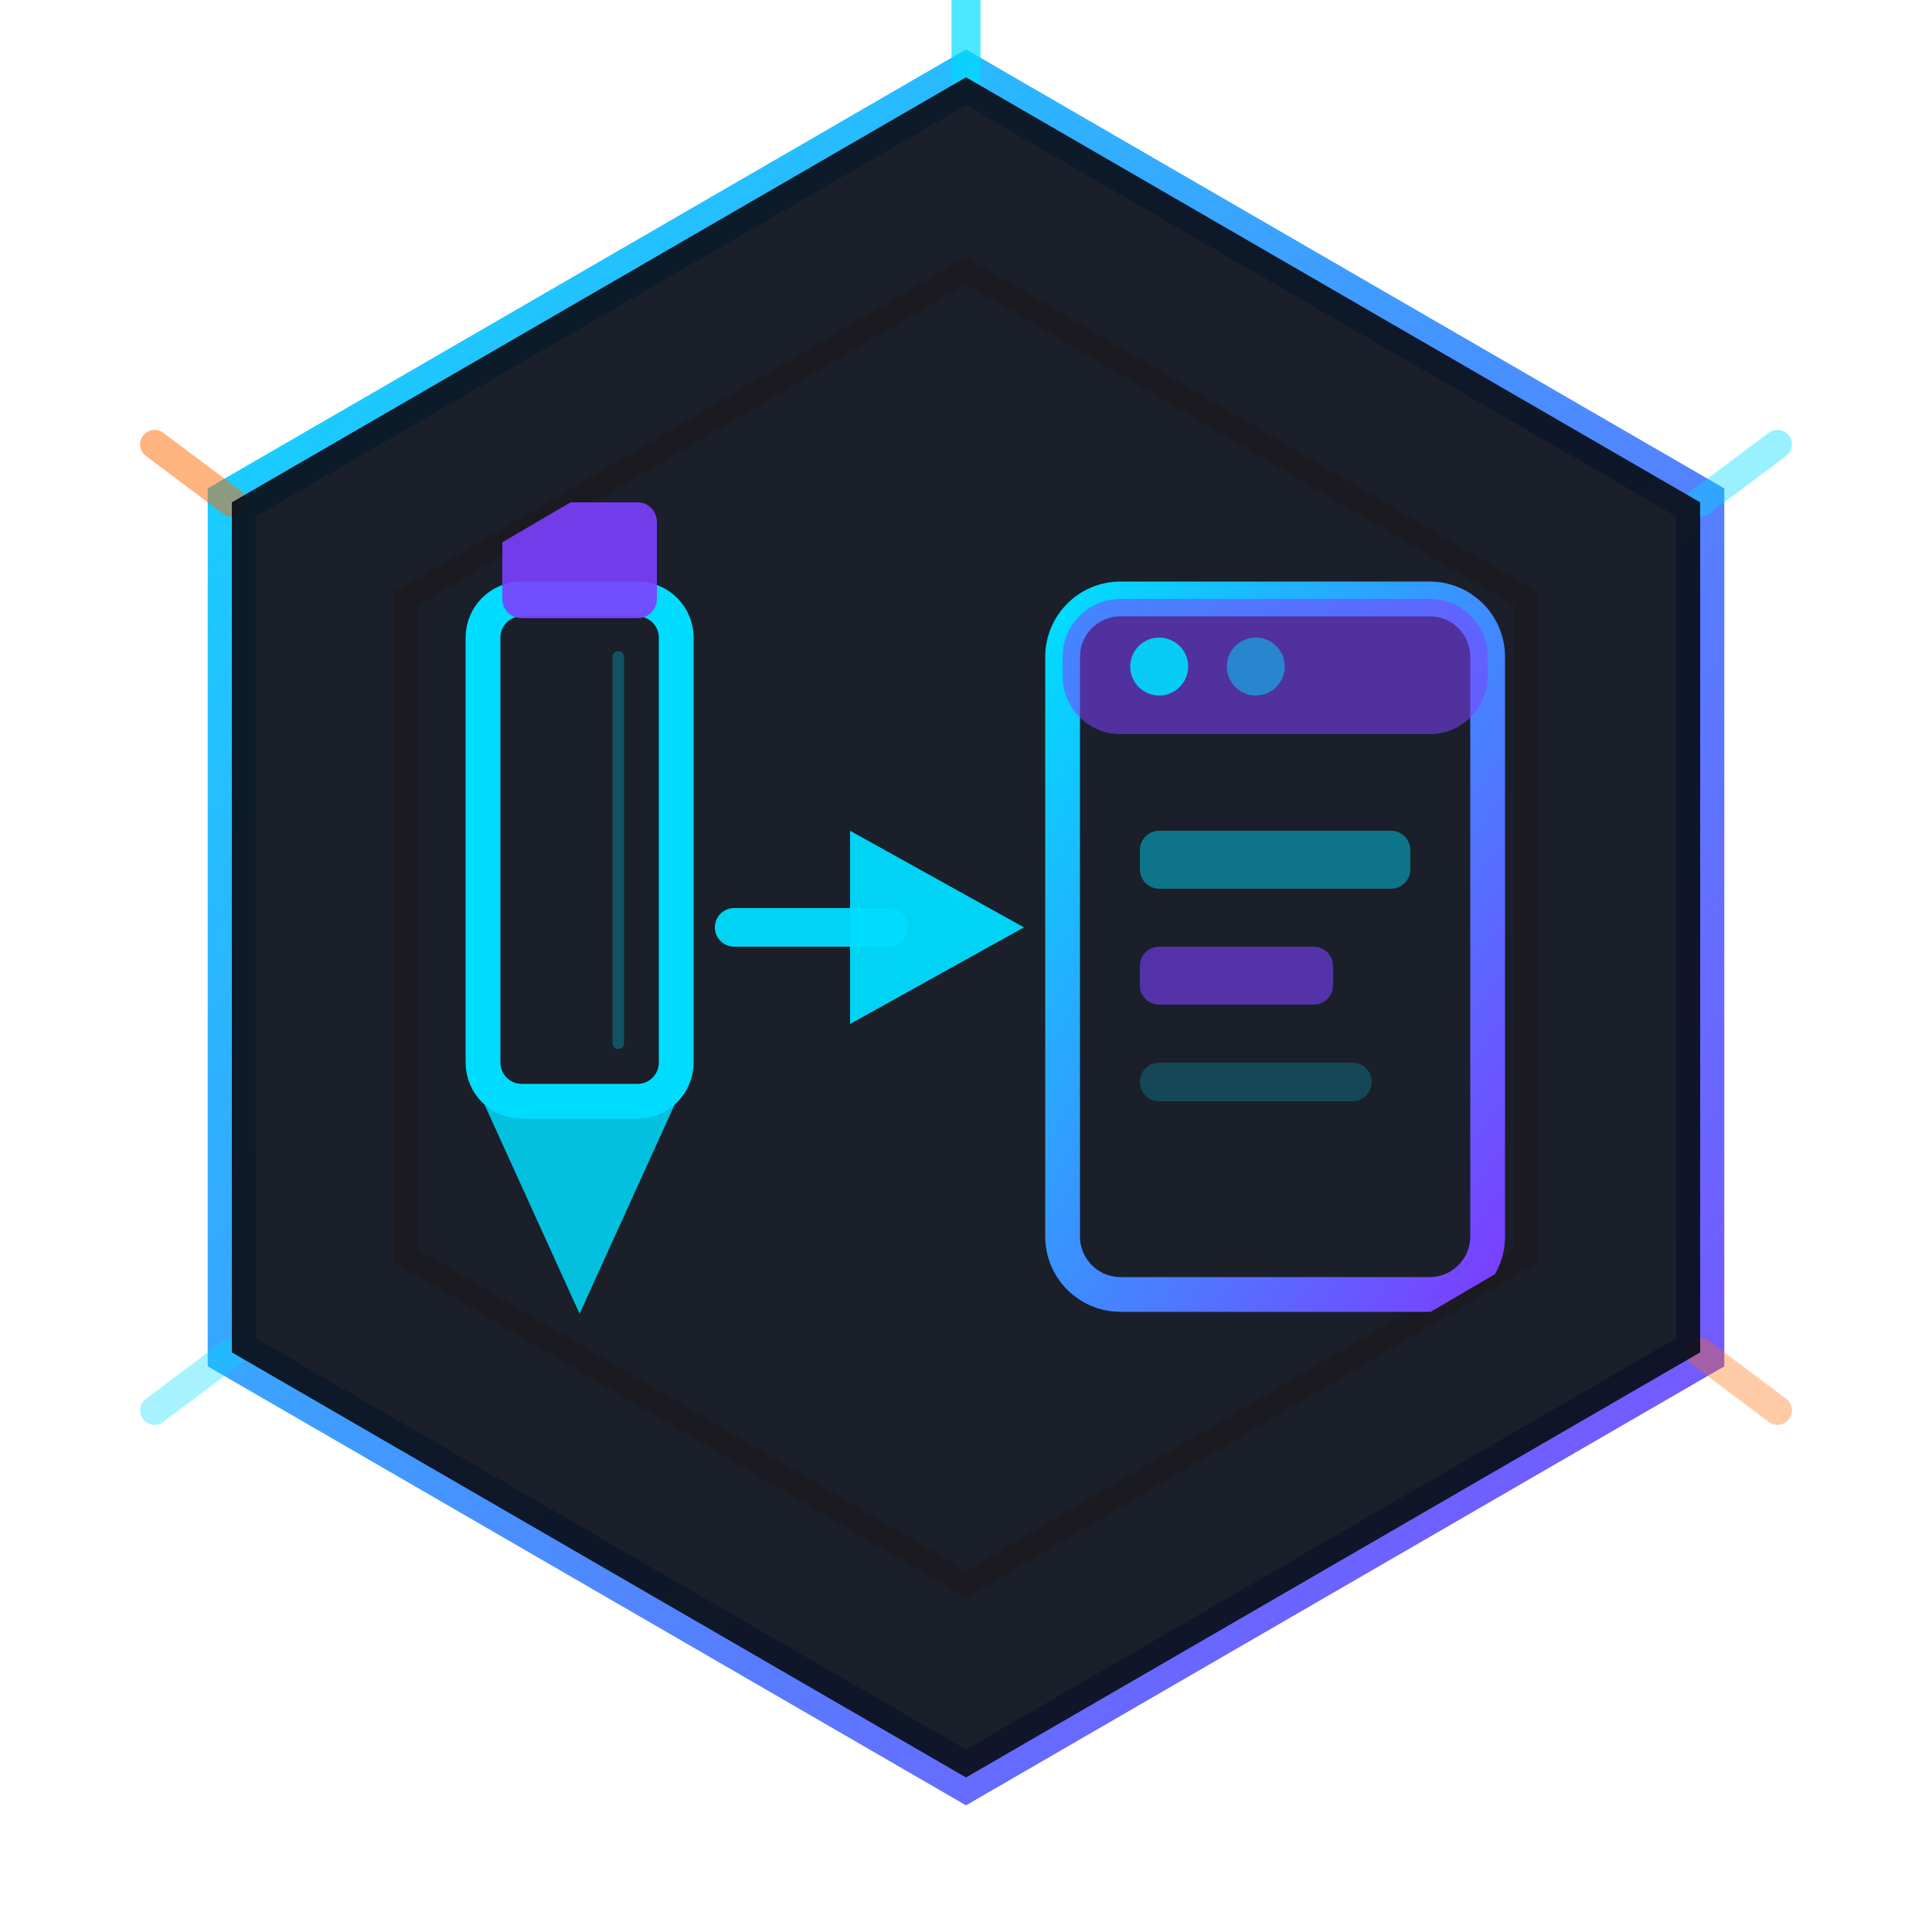
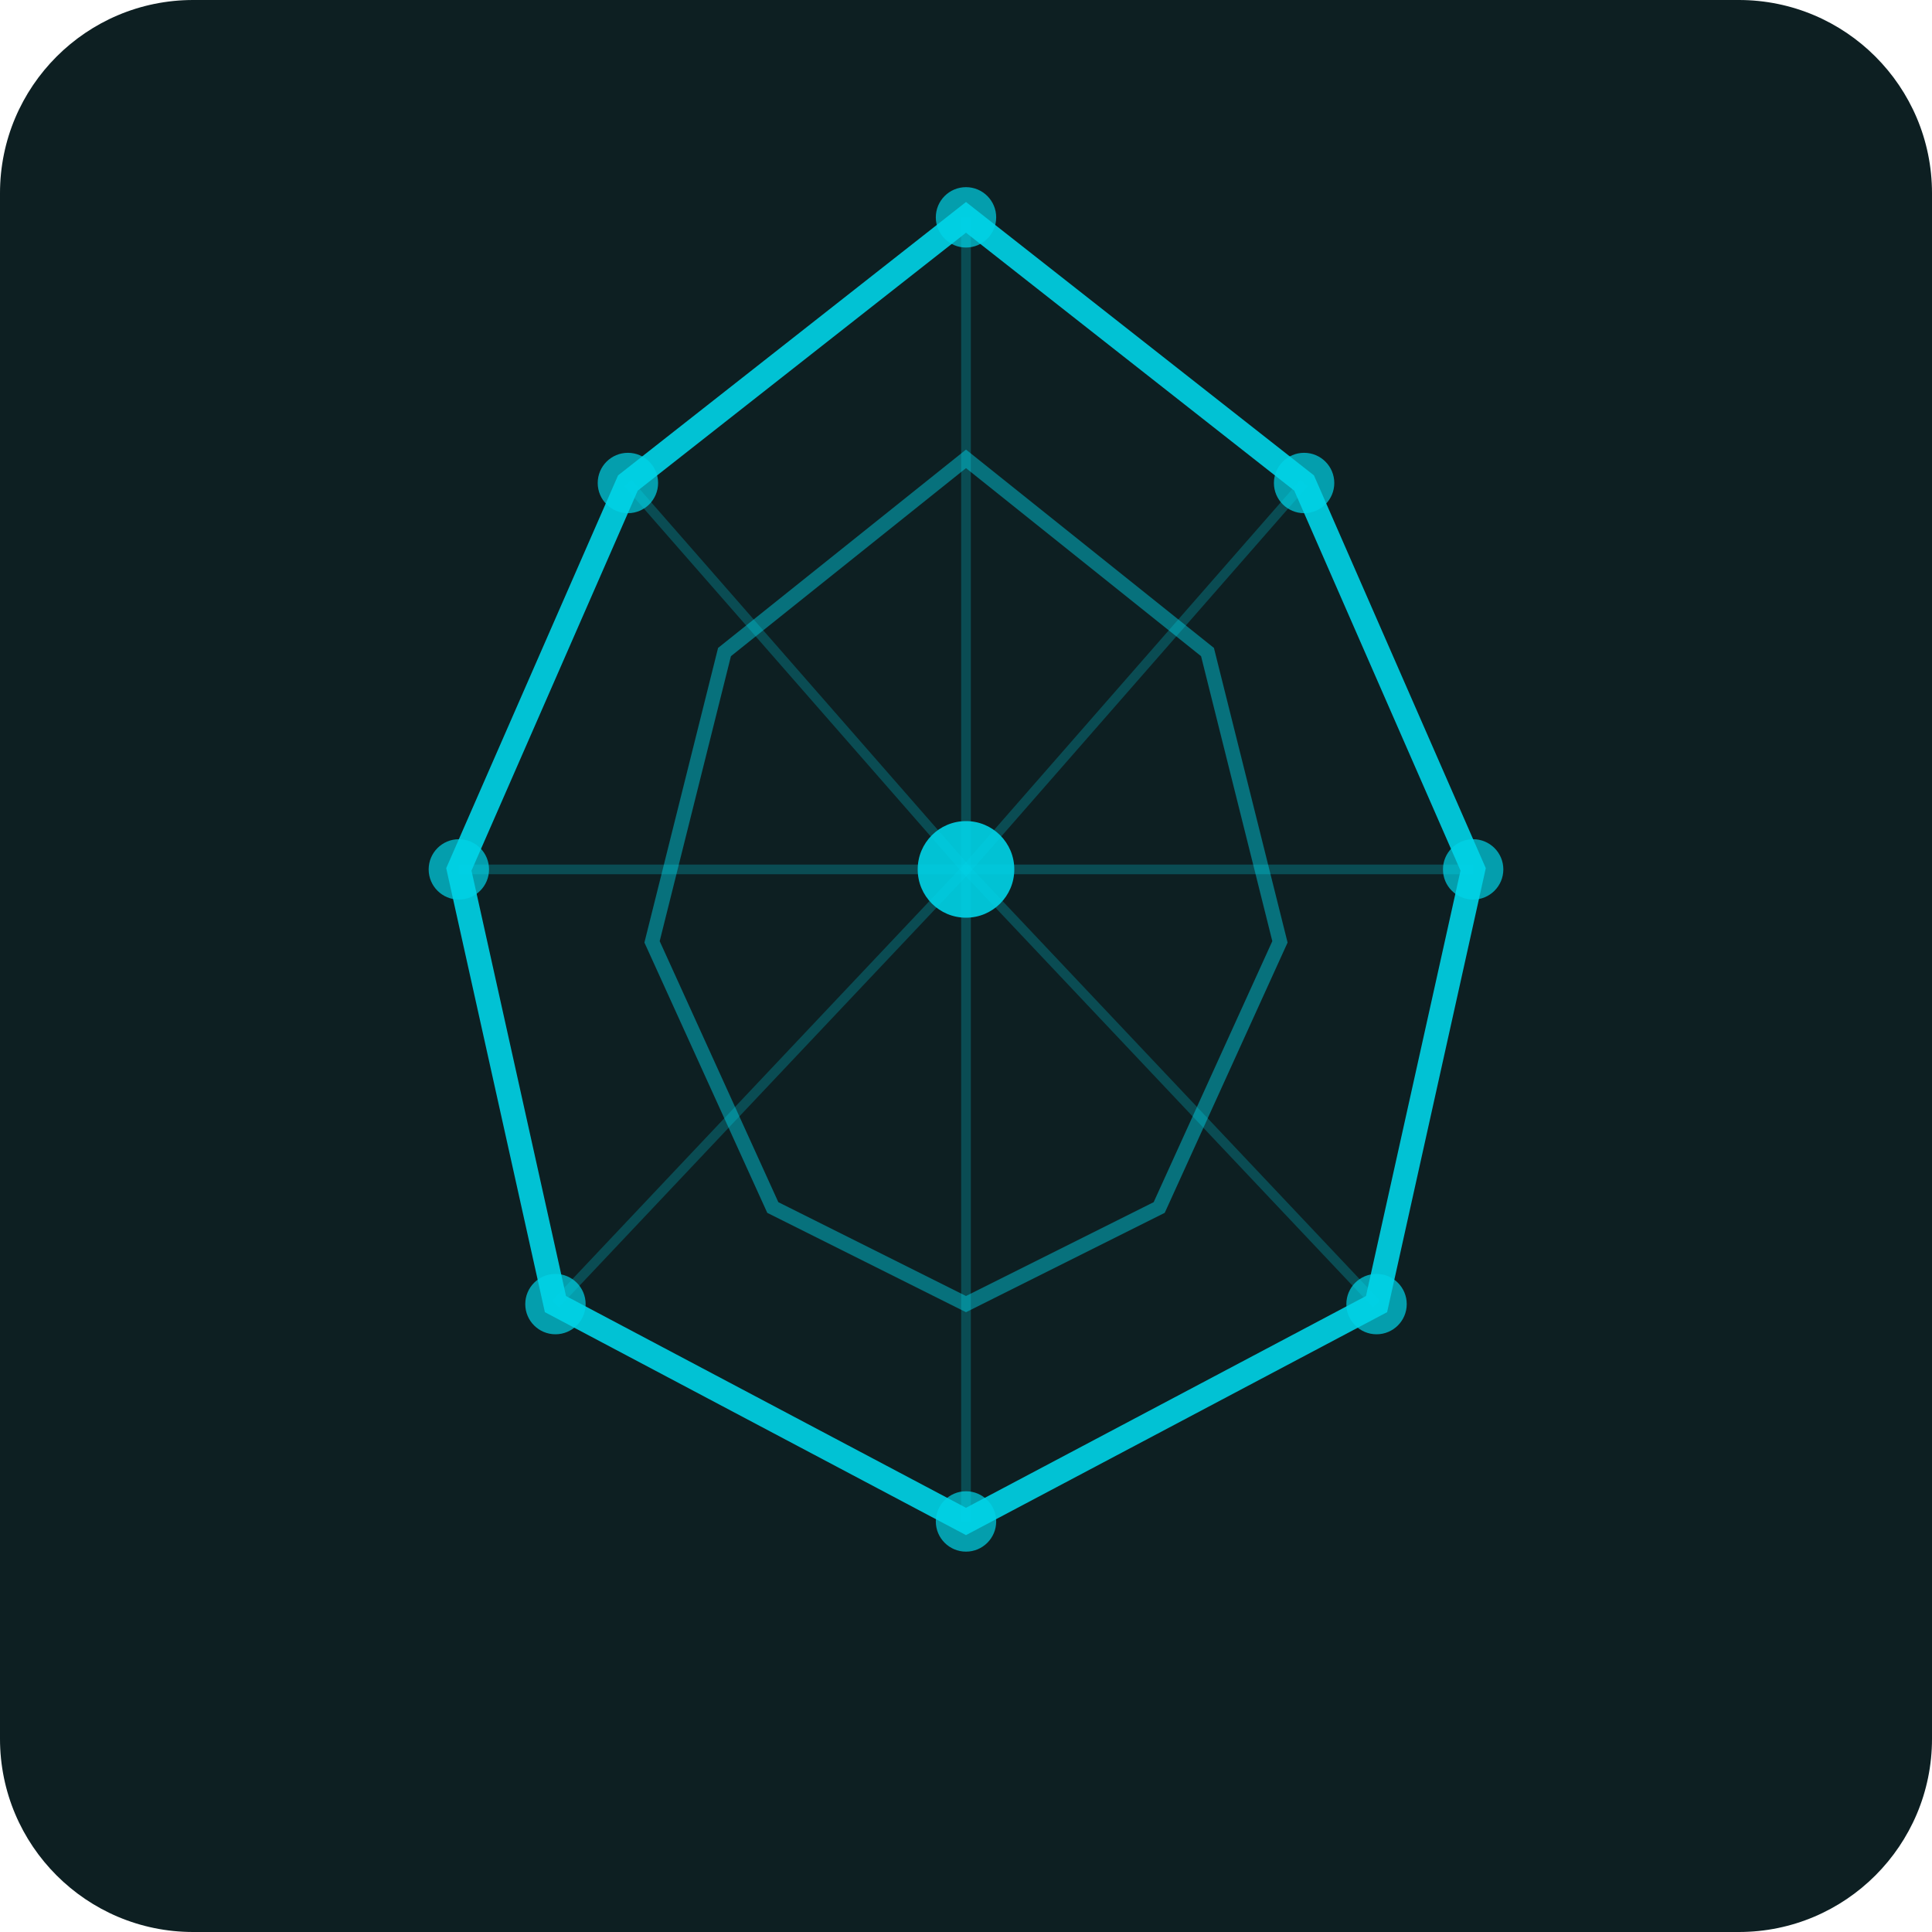
- <svg xmlns="http://www.w3.org/2000/svg" width="100" height="100" viewBox="0 0 100 100">
-   <defs>
-     <linearGradient id="grad-hex" x1="0" y1="0" x2="1" y2="1">
-       <stop offset="0%" stop-color="#00dcff" />
-       <stop offset="100%" stop-color="#7b3fff" />
-     </linearGradient>
-     <clipPath id="hex-clip">
-       <polygon points="50,14 79,31 79,65 50,82 21,65 21,31" />
-     </clipPath>
-   </defs>
-   <polygon points="50,4 88,26 88,70 50,92 12,70 12,26" fill="none" stroke="url(#grad-hex)" stroke-width="2.5" opacity="0.95" />
-   <polygon points="50,14 79,31 79,65 50,82 21,65 21,31" fill="none" stroke="#ff6a00" stroke-width="1.2" opacity="0.5" />
-   <line x1="50" y1="4" x2="50" y2="0" stroke="#00dcff" stroke-width="1.5" stroke-linecap="round" opacity="0.7" />
-   <line x1="88" y1="26" x2="92" y2="23" stroke="#00dcff" stroke-width="1.5" stroke-linecap="round" opacity="0.4" />
-   <line x1="88" y1="70" x2="92" y2="73" stroke="#ff6a00" stroke-width="1.5" stroke-linecap="round" opacity="0.35" />
-   <line x1="12" y1="26" x2="8" y2="23" stroke="#ff6a00" stroke-width="1.5" stroke-linecap="round" opacity="0.5" />
-   <line x1="12" y1="70" x2="8" y2="73" stroke="#00dcff" stroke-width="1.5" stroke-linecap="round" opacity="0.35" />
-   <polygon points="50,4 88,26 88,70 50,92 12,70 12,26" fill="#0a0f1a" opacity="0.93" />
-   <g clip-path="url(#hex-clip)">
-     <rect x="25" y="31" width="10" height="26" rx="2" fill="none" stroke="#00dcff" stroke-width="1.8" />
-     <polygon points="25,57 35,57 30,68" fill="#00dcff" opacity="0.85" />
-     <rect x="26" y="26" width="8" height="6" rx="1" fill="#7b3fff" opacity="0.9" />
-     <line x1="32" y1="34" x2="32" y2="54" stroke="#00dcff" stroke-width="0.6" opacity="0.28" stroke-linecap="round" />
-     <line x1="38" y1="48" x2="46" y2="48" stroke="#00dcff" stroke-width="2" stroke-linecap="round" opacity="0.95" />
-     <polygon points="44,43 53,48 44,53" fill="#00dcff" opacity="0.95" />
-     <rect x="55" y="31" width="22" height="36" rx="3" fill="none" stroke="url(#grad-hex)" stroke-width="1.8" />
-     <rect x="55" y="31" width="22" height="7" rx="3" fill="#7b3fff" opacity="0.55" />
-     <circle cx="60" cy="34.5" r="1.5" fill="#00dcff" opacity="0.9" />
-     <circle cx="65" cy="34.5" r="1.5" fill="#00dcff" opacity="0.5" />
-     <rect x="59" y="43" width="14" height="3" rx="1" fill="#00dcff" opacity="0.45" />
-     <rect x="59" y="49" width="10" height="3" rx="1" fill="#7b3fff" opacity="0.6" />
-     <rect x="59" y="55" width="12" height="2" rx="1" fill="#00dcff" opacity="0.22" />
-   </g>
+ <svg xmlns="http://www.w3.org/2000/svg" width="160" height="160" viewBox="0 0 160 160">
+   <rect width="160" height="160" rx="16" fill="#0d1f22" />
+   <polygon points="80,18 108,40 122,72 114,108 80,126 46,108 38,72 52,40" fill="none" stroke="#00d4e8" stroke-width="2" opacity="0.9" />
+   <polygon points="80,38 100,54 106,78 96,100 80,108 64,100 54,78 60,54" fill="none" stroke="#00d4e8" stroke-width="1.2" opacity="0.45" />
+   <circle cx="80" cy="72" r="4" fill="#00d4e8" opacity="0.9" />
+   <line x1="80" y1="72" x2="80" y2="18" stroke="#00d4e8" stroke-width="0.8" opacity="0.25" />
+   <line x1="80" y1="72" x2="108" y2="40" stroke="#00d4e8" stroke-width="0.8" opacity="0.25" />
+   <line x1="80" y1="72" x2="122" y2="72" stroke="#00d4e8" stroke-width="0.8" opacity="0.25" />
+   <line x1="80" y1="72" x2="114" y2="108" stroke="#00d4e8" stroke-width="0.8" opacity="0.25" />
+   <line x1="80" y1="72" x2="80" y2="126" stroke="#00d4e8" stroke-width="0.8" opacity="0.25" />
+   <line x1="80" y1="72" x2="46" y2="108" stroke="#00d4e8" stroke-width="0.8" opacity="0.25" />
+   <line x1="80" y1="72" x2="38" y2="72" stroke="#00d4e8" stroke-width="0.8" opacity="0.25" />
+   <line x1="80" y1="72" x2="52" y2="40" stroke="#00d4e8" stroke-width="0.8" opacity="0.25" />
+   <circle cx="80" cy="18" r="2.5" fill="#00d4e8" opacity="0.7" />
+   <circle cx="108" cy="40" r="2.5" fill="#00d4e8" opacity="0.7" />
+   <circle cx="122" cy="72" r="2.5" fill="#00d4e8" opacity="0.7" />
+   <circle cx="114" cy="108" r="2.5" fill="#00d4e8" opacity="0.7" />
+   <circle cx="80" cy="126" r="2.5" fill="#00d4e8" opacity="0.7" />
+   <circle cx="46" cy="108" r="2.5" fill="#00d4e8" opacity="0.7" />
+   <circle cx="38" cy="72" r="2.5" fill="#00d4e8" opacity="0.7" />
+   <circle cx="52" cy="40" r="2.5" fill="#00d4e8" opacity="0.7" />
</svg>
